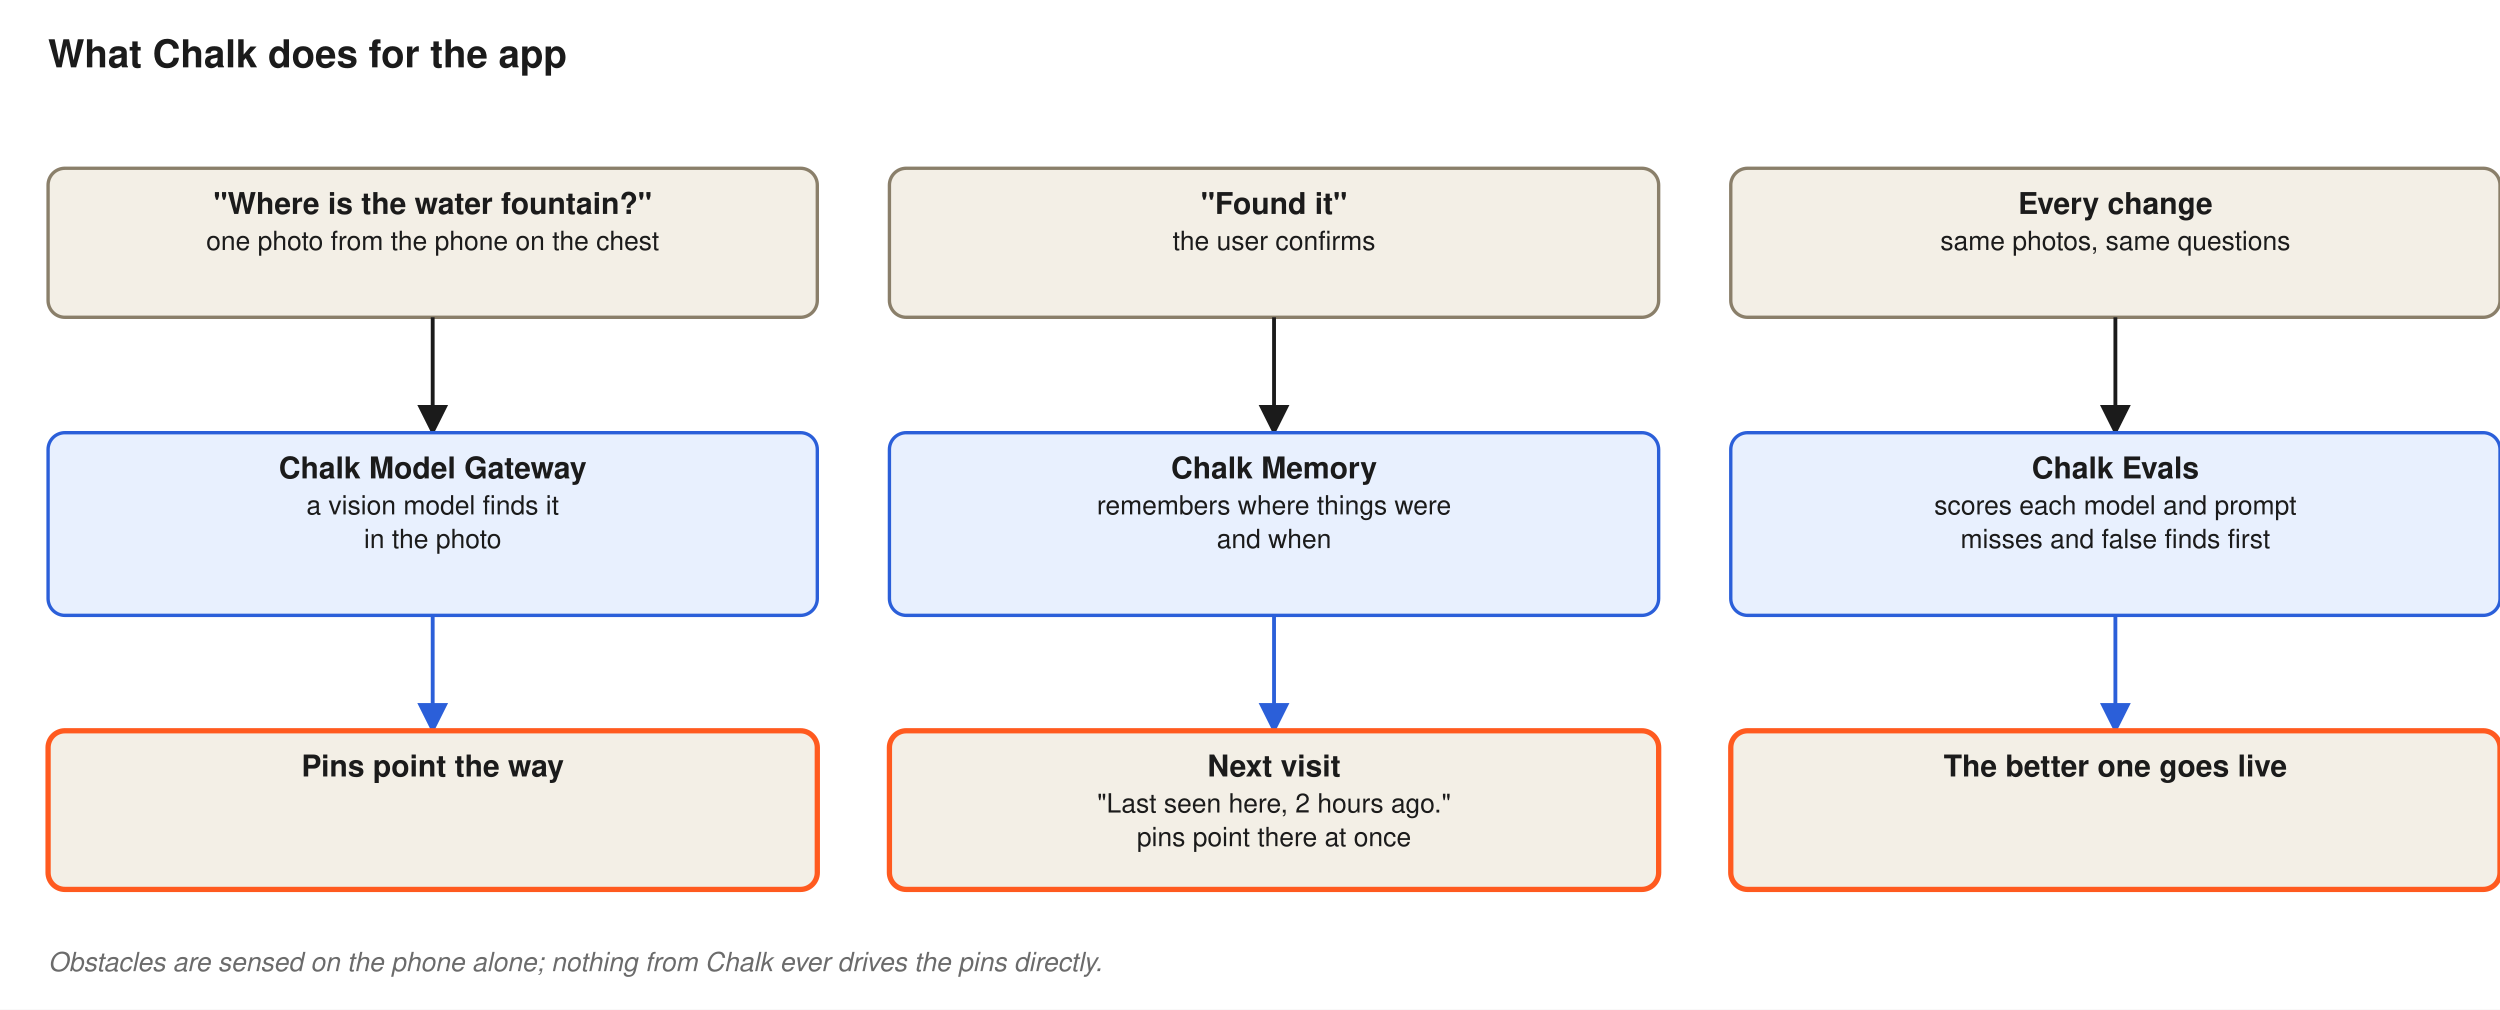
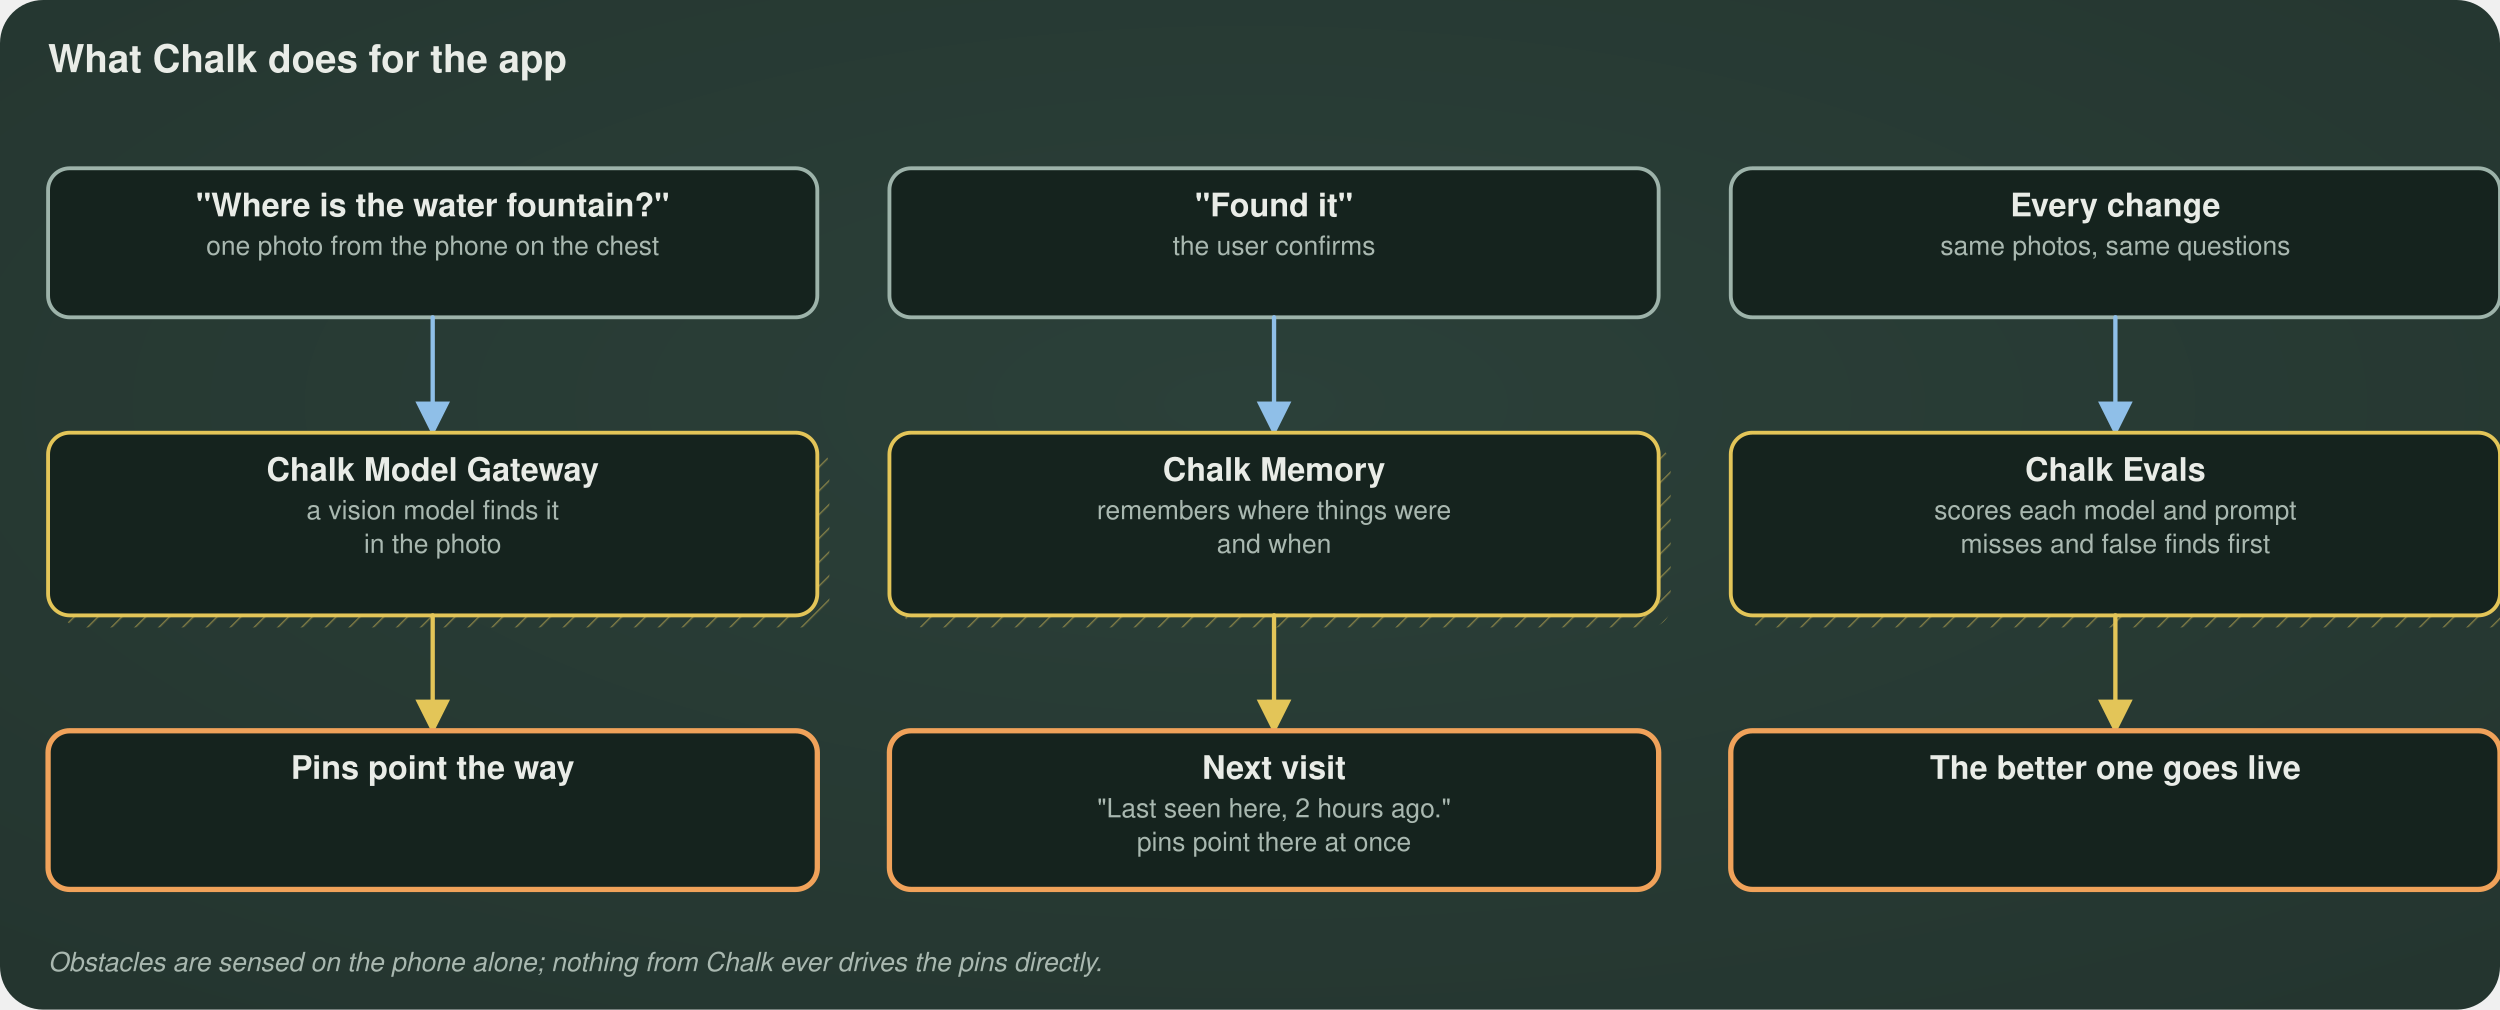
- <svg xmlns="http://www.w3.org/2000/svg" viewBox="0 0 1040 420" width="1040" height="420" role="img" aria-label="Three short stories: a photo question answered through the Chalk Model Gateway and shown on the pins; a confirmed find kept in Chalk memory and answered on the next visit; every model or prompt change scored by Chalk evaluations before it goes live. Obstacles are sensed on the phone alone." font-family="-apple-system, 'Helvetica Neue', Helvetica, Arial, sans-serif">
+ <svg xmlns="http://www.w3.org/2000/svg" viewBox="0 0 1040 420" width="1040" height="420" role="img" aria-label="Three short stories: a photo question answered through the Chalk Model Gateway and shown on the pins; a confirmed find kept in Chalk memory and answered on the next visit; every model or prompt change scored by Chalk evaluations before it goes live. Obstacles are sensed on the phone alone." font-family="'Avenir Next', 'Helvetica Neue', Helvetica, Arial, sans-serif">
  <defs>
-     <marker id="ink" viewBox="0 0 10 10" refX="9" refY="5" markerWidth="8" markerHeight="8" orient="auto-start-reverse">
-       <path d="M 0 0 L 10 5 L 0 10 z" fill="#1b1b1b" />
+     <marker id="flow" viewBox="0 0 10 10" refX="9" refY="5" markerWidth="8" markerHeight="8" orient="auto-start-reverse">
+       <path d="M 0 0 L 10 5 L 0 10 z" fill="#8fbfe8" />
    </marker>
    <marker id="chalk" viewBox="0 0 10 10" refX="9" refY="5" markerWidth="8" markerHeight="8" orient="auto-start-reverse">
-       <path d="M 0 0 L 10 5 L 0 10 z" fill="#2b5fd9" />
+       <path d="M 0 0 L 10 5 L 0 10 z" fill="#e3c558" />
    </marker>
    <marker id="accent" viewBox="0 0 10 10" refX="9" refY="5" markerWidth="8" markerHeight="8" orient="auto-start-reverse">
-       <path d="M 0 0 L 10 5 L 0 10 z" fill="#ff5a1f" />
+       <path d="M 0 0 L 10 5 L 0 10 z" fill="#f0a25a" />
    </marker>
    <marker id="muted" viewBox="0 0 10 10" refX="9" refY="5" markerWidth="8" markerHeight="8" orient="auto-start-reverse">
-       <path d="M 0 0 L 10 5 L 0 10 z" fill="#6b6b6b" />
+       <path d="M 0 0 L 10 5 L 0 10 z" fill="#a9b8b0" />
    </marker>
    <marker id="phone" viewBox="0 0 10 10" refX="9" refY="5" markerWidth="8" markerHeight="8" orient="auto-start-reverse">
-       <path d="M 0 0 L 10 5 L 0 10 z" fill="#8a7f6a" />
+       <path d="M 0 0 L 10 5 L 0 10 z" fill="#9db3aa" />
    </marker>
+     <pattern id="hatch" width="7" height="7" patternUnits="userSpaceOnUse" patternTransform="rotate(45)">
+       <line x1="0" y1="0" x2="0" y2="7" stroke="#e3c558" stroke-width="1.2" opacity="0.45" />
+     </pattern>
+     <radialGradient id="board" cx="50%" cy="40%" r="75%">
+       <stop offset="0" stop-color="#2b4039" />
+       <stop offset="1" stop-color="#24352f" />
+     </radialGradient>
  </defs>
-   <rect x="0" y="0" width="1040" height="420" fill="#ffffff" />
-   <text x="20" y="28" font-size="16" font-weight="800" fill="#1b1b1b">What Chalk does for the app</text>
-   <rect x="20" y="70" width="320" height="62" rx="7" fill="#f3efe6" stroke="#8a7f6a" stroke-width="1.4" />
-   <text x="180.0" y="89" text-anchor="middle" font-size="12.5" font-weight="700" fill="#1b1b1b">"Where is the water fountain?"</text>
-   <text x="180.0" y="104" text-anchor="middle" font-size="11" fill="#1b1b1b">one photo from the phone on the chest</text>
-   <path d="M 180 132 L 180 180" fill="none" stroke="#1b1b1b" stroke-width="1.6" marker-end="url(#ink)" />
-   <rect x="20" y="180" width="320" height="76" rx="7" fill="#e8f0fe" stroke="#2b5fd9" stroke-width="1.4" />
-   <text x="180.0" y="199" text-anchor="middle" font-size="12.5" font-weight="700" fill="#1b1b1b">Chalk Model Gateway</text>
-   <text x="180.0" y="214" text-anchor="middle" font-size="11" fill="#1b1b1b">a vision model finds it</text>
-   <text x="180.0" y="228" text-anchor="middle" font-size="11" fill="#1b1b1b">in the photo</text>
-   <path d="M 180 256 L 180 304" fill="none" stroke="#2b5fd9" stroke-width="1.6" marker-end="url(#chalk)" />
-   <rect x="20" y="304" width="320" height="66" rx="7" fill="#f3efe6" stroke="#ff5a1f" stroke-width="2.2" />
-   <text x="180.0" y="323" text-anchor="middle" font-size="12.5" font-weight="700" fill="#1b1b1b">Pins point the way</text>
-   <rect x="370" y="70" width="320" height="62" rx="7" fill="#f3efe6" stroke="#8a7f6a" stroke-width="1.4" />
-   <text x="530.0" y="89" text-anchor="middle" font-size="12.5" font-weight="700" fill="#1b1b1b">"Found it"</text>
-   <text x="530.0" y="104" text-anchor="middle" font-size="11" fill="#1b1b1b">the user confirms</text>
-   <path d="M 530 132 L 530 180" fill="none" stroke="#1b1b1b" stroke-width="1.6" marker-end="url(#ink)" />
-   <rect x="370" y="180" width="320" height="76" rx="7" fill="#e8f0fe" stroke="#2b5fd9" stroke-width="1.4" />
-   <text x="530.0" y="199" text-anchor="middle" font-size="12.5" font-weight="700" fill="#1b1b1b">Chalk Memory</text>
-   <text x="530.0" y="214" text-anchor="middle" font-size="11" fill="#1b1b1b">remembers where things were</text>
-   <text x="530.0" y="228" text-anchor="middle" font-size="11" fill="#1b1b1b">and when</text>
-   <path d="M 530 256 L 530 304" fill="none" stroke="#2b5fd9" stroke-width="1.6" marker-end="url(#chalk)" />
-   <rect x="370" y="304" width="320" height="66" rx="7" fill="#f3efe6" stroke="#ff5a1f" stroke-width="2.2" />
-   <text x="530.0" y="323" text-anchor="middle" font-size="12.5" font-weight="700" fill="#1b1b1b">Next visit</text>
-   <text x="530.0" y="338" text-anchor="middle" font-size="11" fill="#1b1b1b">"Last seen here, 2 hours ago."</text>
-   <text x="530.0" y="352" text-anchor="middle" font-size="11" fill="#1b1b1b">pins point there at once</text>
-   <rect x="720" y="70" width="320" height="62" rx="7" fill="#f3efe6" stroke="#8a7f6a" stroke-width="1.4" />
-   <text x="880.0" y="89" text-anchor="middle" font-size="12.5" font-weight="700" fill="#1b1b1b">Every change</text>
-   <text x="880.0" y="104" text-anchor="middle" font-size="11" fill="#1b1b1b">same photos, same questions</text>
-   <path d="M 880 132 L 880 180" fill="none" stroke="#1b1b1b" stroke-width="1.6" marker-end="url(#ink)" />
-   <rect x="720" y="180" width="320" height="76" rx="7" fill="#e8f0fe" stroke="#2b5fd9" stroke-width="1.4" />
-   <text x="880.0" y="199" text-anchor="middle" font-size="12.5" font-weight="700" fill="#1b1b1b">Chalk Evals</text>
-   <text x="880.0" y="214" text-anchor="middle" font-size="11" fill="#1b1b1b">scores each model and prompt</text>
-   <text x="880.0" y="228" text-anchor="middle" font-size="11" fill="#1b1b1b">misses and false finds first</text>
-   <path d="M 880 256 L 880 304" fill="none" stroke="#2b5fd9" stroke-width="1.6" marker-end="url(#chalk)" />
-   <rect x="720" y="304" width="320" height="66" rx="7" fill="#f3efe6" stroke="#ff5a1f" stroke-width="2.2" />
-   <text x="880.0" y="323" text-anchor="middle" font-size="12.5" font-weight="700" fill="#1b1b1b">The better one goes live</text>
-   <text x="20" y="404" text-anchor="start" font-size="11" font-style="italic" fill="#6b6b6b">Obstacles are sensed on the phone alone; nothing from Chalk ever drives the pins directly.</text>
+   <rect x="0" y="0" width="1040" height="420" rx="18" fill="url(#board)" />
+   <text x="20" y="30" font-size="16" font-weight="700" fill="#e9ece7">What Chalk does for the app</text>
+   <rect x="20" y="70" width="320" height="62" rx="9" fill="#15231e" stroke="#9db3aa" stroke-width="1.6" />
+   <text x="180.0" y="90" text-anchor="middle" font-size="13.5" font-weight="700" fill="#e9ece7">"Where is the water fountain?"</text>
+   <text x="180.0" y="106" text-anchor="middle" font-size="11" fill="#a9b8b0">one photo from the phone on the chest</text>
+   <path d="M 180 132 L 180 180" fill="none" stroke="#8fbfe8" stroke-width="1.8" stroke-linecap="round" stroke-linejoin="round" marker-end="url(#flow)" />
+   <rect x="25" y="185" width="320" height="76" rx="9" fill="url(#hatch)" />
+   <rect x="20" y="180" width="320" height="76" rx="9" fill="#15231e" stroke="#e3c558" stroke-width="1.6" />
+   <text x="180.0" y="200" text-anchor="middle" font-size="13.5" font-weight="700" fill="#e9ece7">Chalk Model Gateway</text>
+   <text x="180.0" y="216" text-anchor="middle" font-size="11" fill="#a9b8b0">a vision model finds it</text>
+   <text x="180.0" y="230" text-anchor="middle" font-size="11" fill="#a9b8b0">in the photo</text>
+   <path d="M 180 256 L 180 304" fill="none" stroke="#e3c558" stroke-width="1.8" stroke-linecap="round" stroke-linejoin="round" marker-end="url(#chalk)" />
+   <rect x="20" y="304" width="320" height="66" rx="9" fill="#15231e" stroke="#f0a25a" stroke-width="2.2" />
+   <text x="180.0" y="324" text-anchor="middle" font-size="13.5" font-weight="700" fill="#e9ece7">Pins point the way</text>
+   <rect x="370" y="70" width="320" height="62" rx="9" fill="#15231e" stroke="#9db3aa" stroke-width="1.6" />
+   <text x="530.0" y="90" text-anchor="middle" font-size="13.5" font-weight="700" fill="#e9ece7">"Found it"</text>
+   <text x="530.0" y="106" text-anchor="middle" font-size="11" fill="#a9b8b0">the user confirms</text>
+   <path d="M 530 132 L 530 180" fill="none" stroke="#8fbfe8" stroke-width="1.8" stroke-linecap="round" stroke-linejoin="round" marker-end="url(#flow)" />
+   <rect x="375" y="185" width="320" height="76" rx="9" fill="url(#hatch)" />
+   <rect x="370" y="180" width="320" height="76" rx="9" fill="#15231e" stroke="#e3c558" stroke-width="1.6" />
+   <text x="530.0" y="200" text-anchor="middle" font-size="13.5" font-weight="700" fill="#e9ece7">Chalk Memory</text>
+   <text x="530.0" y="216" text-anchor="middle" font-size="11" fill="#a9b8b0">remembers where things were</text>
+   <text x="530.0" y="230" text-anchor="middle" font-size="11" fill="#a9b8b0">and when</text>
+   <path d="M 530 256 L 530 304" fill="none" stroke="#e3c558" stroke-width="1.8" stroke-linecap="round" stroke-linejoin="round" marker-end="url(#chalk)" />
+   <rect x="370" y="304" width="320" height="66" rx="9" fill="#15231e" stroke="#f0a25a" stroke-width="2.2" />
+   <text x="530.0" y="324" text-anchor="middle" font-size="13.5" font-weight="700" fill="#e9ece7">Next visit</text>
+   <text x="530.0" y="340" text-anchor="middle" font-size="11" fill="#a9b8b0">"Last seen here, 2 hours ago."</text>
+   <text x="530.0" y="354" text-anchor="middle" font-size="11" fill="#a9b8b0">pins point there at once</text>
+   <rect x="720" y="70" width="320" height="62" rx="9" fill="#15231e" stroke="#9db3aa" stroke-width="1.6" />
+   <text x="880.0" y="90" text-anchor="middle" font-size="13.5" font-weight="700" fill="#e9ece7">Every change</text>
+   <text x="880.0" y="106" text-anchor="middle" font-size="11" fill="#a9b8b0">same photos, same questions</text>
+   <path d="M 880 132 L 880 180" fill="none" stroke="#8fbfe8" stroke-width="1.8" stroke-linecap="round" stroke-linejoin="round" marker-end="url(#flow)" />
+   <rect x="725" y="185" width="320" height="76" rx="9" fill="url(#hatch)" />
+   <rect x="720" y="180" width="320" height="76" rx="9" fill="#15231e" stroke="#e3c558" stroke-width="1.6" />
+   <text x="880.0" y="200" text-anchor="middle" font-size="13.5" font-weight="700" fill="#e9ece7">Chalk Evals</text>
+   <text x="880.0" y="216" text-anchor="middle" font-size="11" fill="#a9b8b0">scores each model and prompt</text>
+   <text x="880.0" y="230" text-anchor="middle" font-size="11" fill="#a9b8b0">misses and false finds first</text>
+   <path d="M 880 256 L 880 304" fill="none" stroke="#e3c558" stroke-width="1.8" stroke-linecap="round" stroke-linejoin="round" marker-end="url(#chalk)" />
+   <rect x="720" y="304" width="320" height="66" rx="9" fill="#15231e" stroke="#f0a25a" stroke-width="2.2" />
+   <text x="880.0" y="324" text-anchor="middle" font-size="13.5" font-weight="700" fill="#e9ece7">The better one goes live</text>
+   <text x="20" y="404" text-anchor="start" font-size="11" font-style="italic" fill="#a9b8b0">Obstacles are sensed on the phone alone; nothing from Chalk ever drives the pins directly.</text>
</svg>
